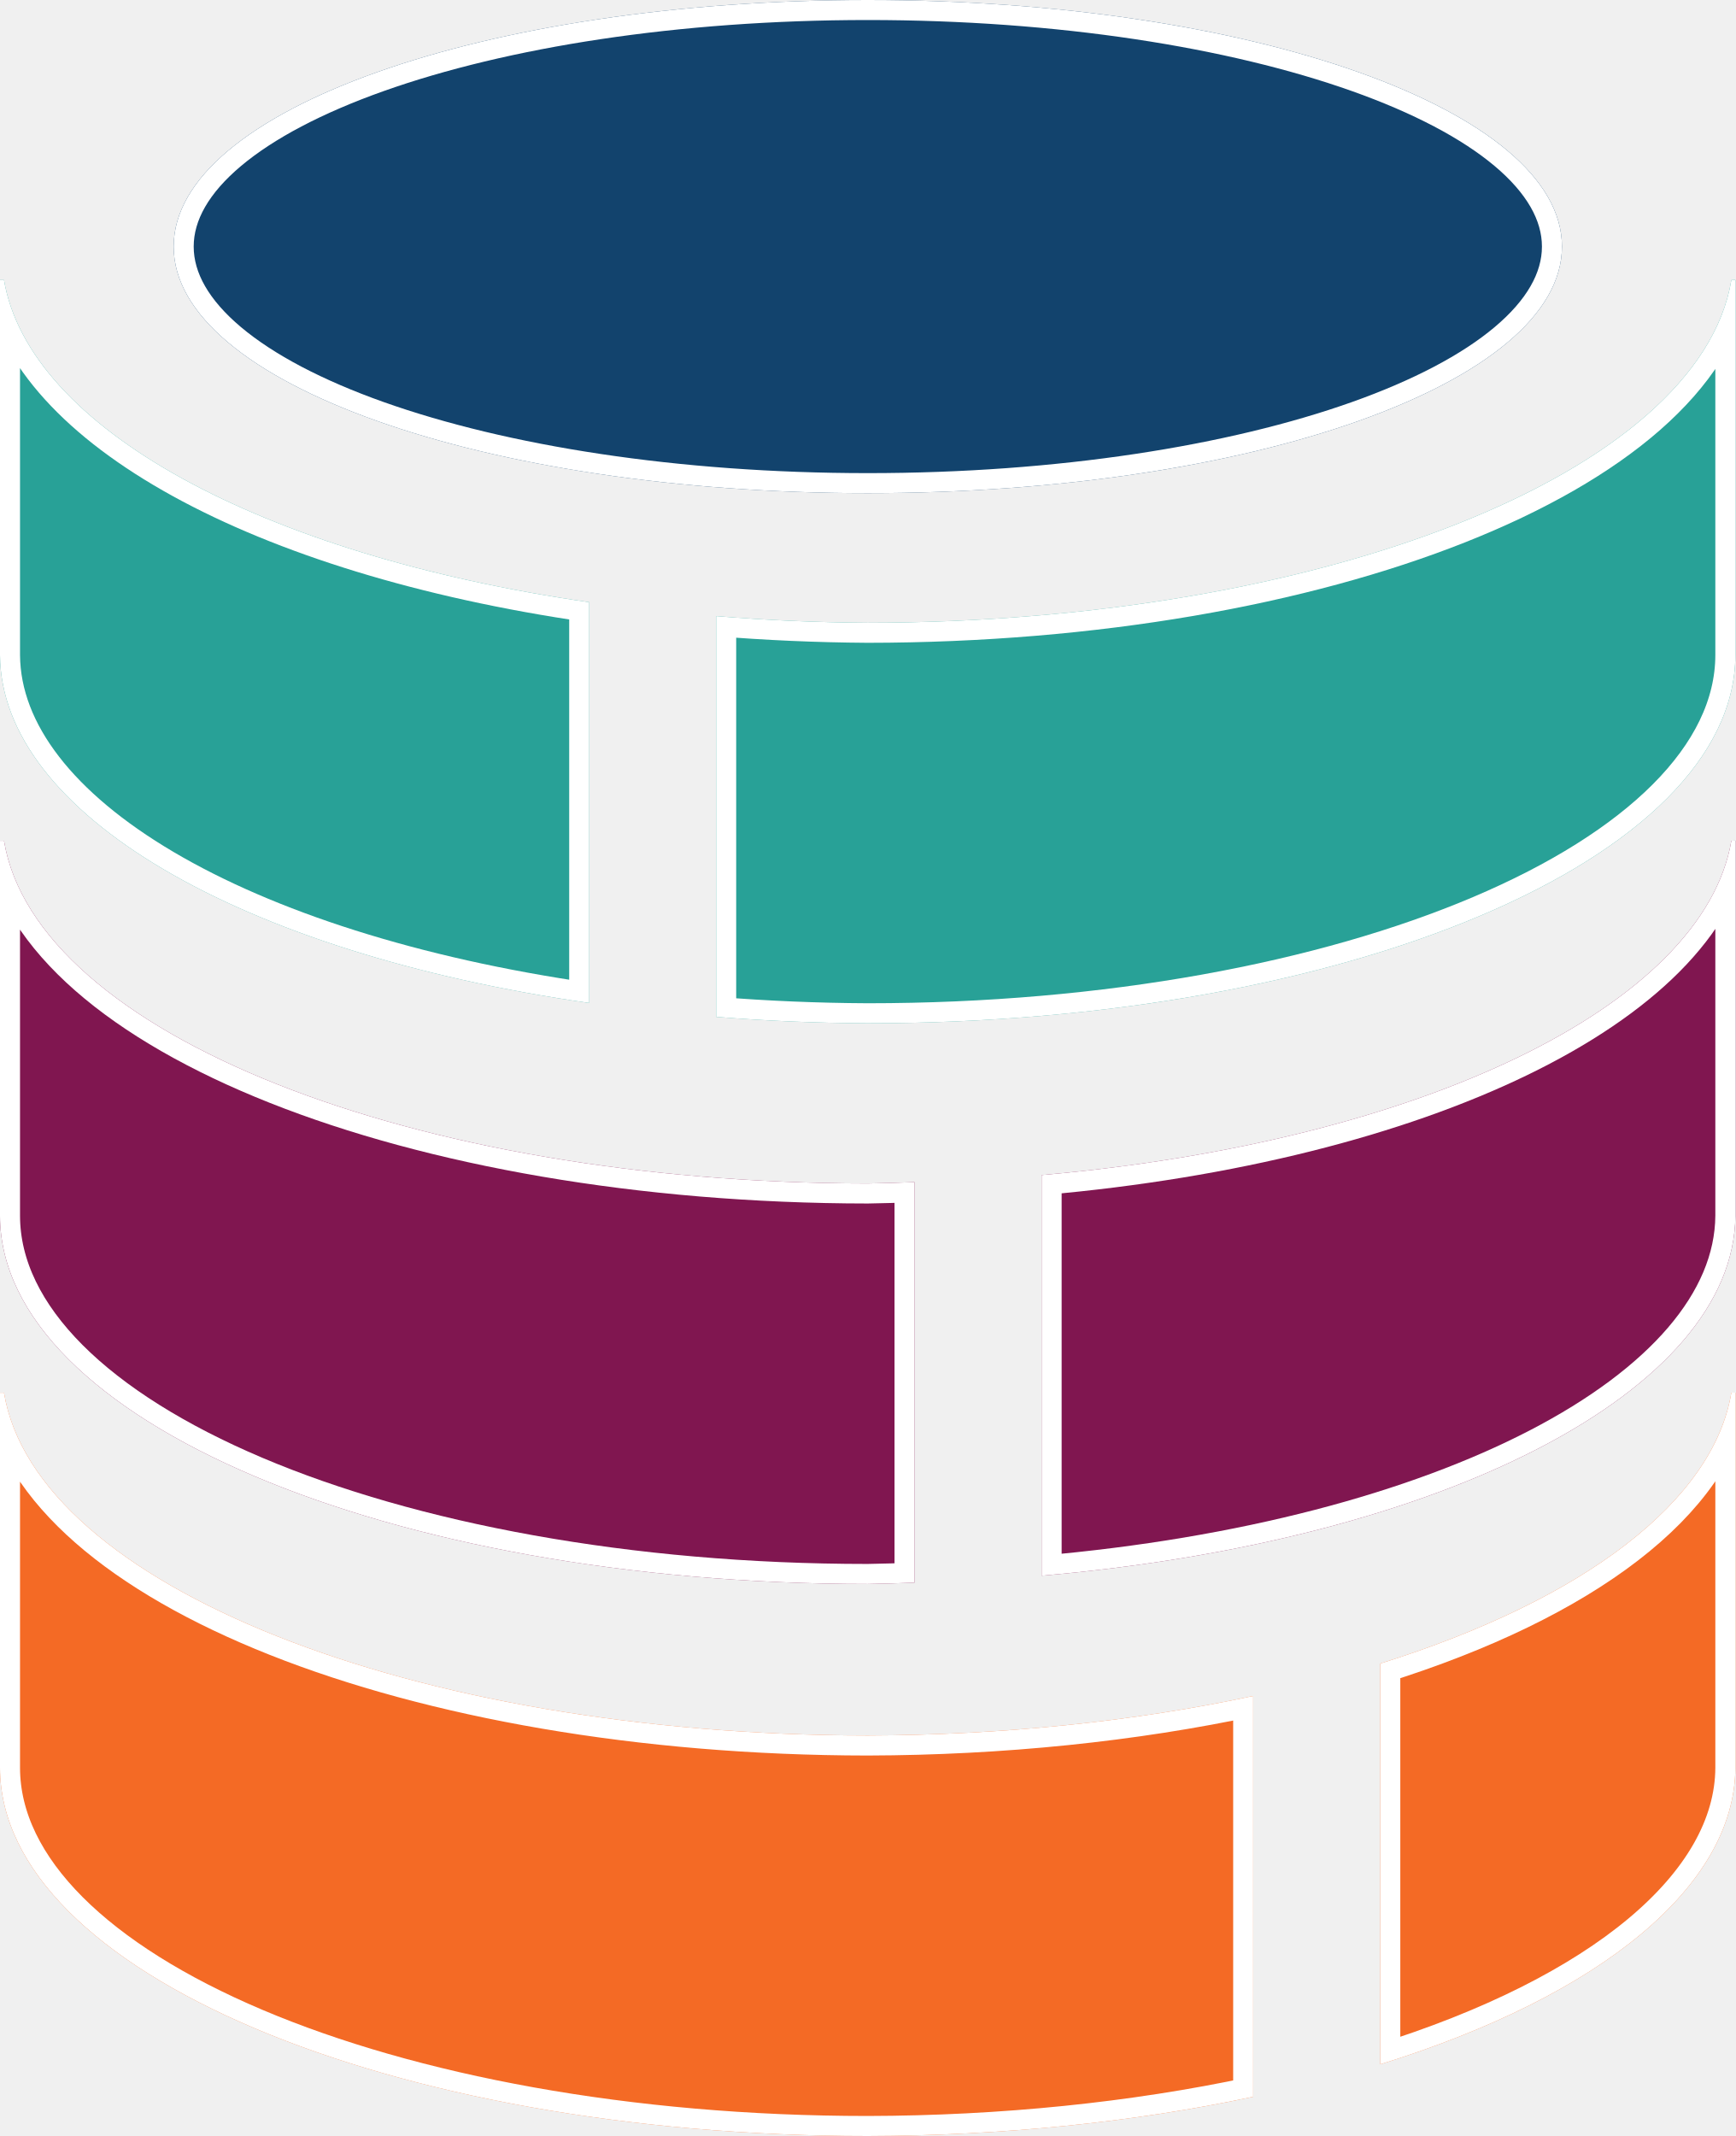
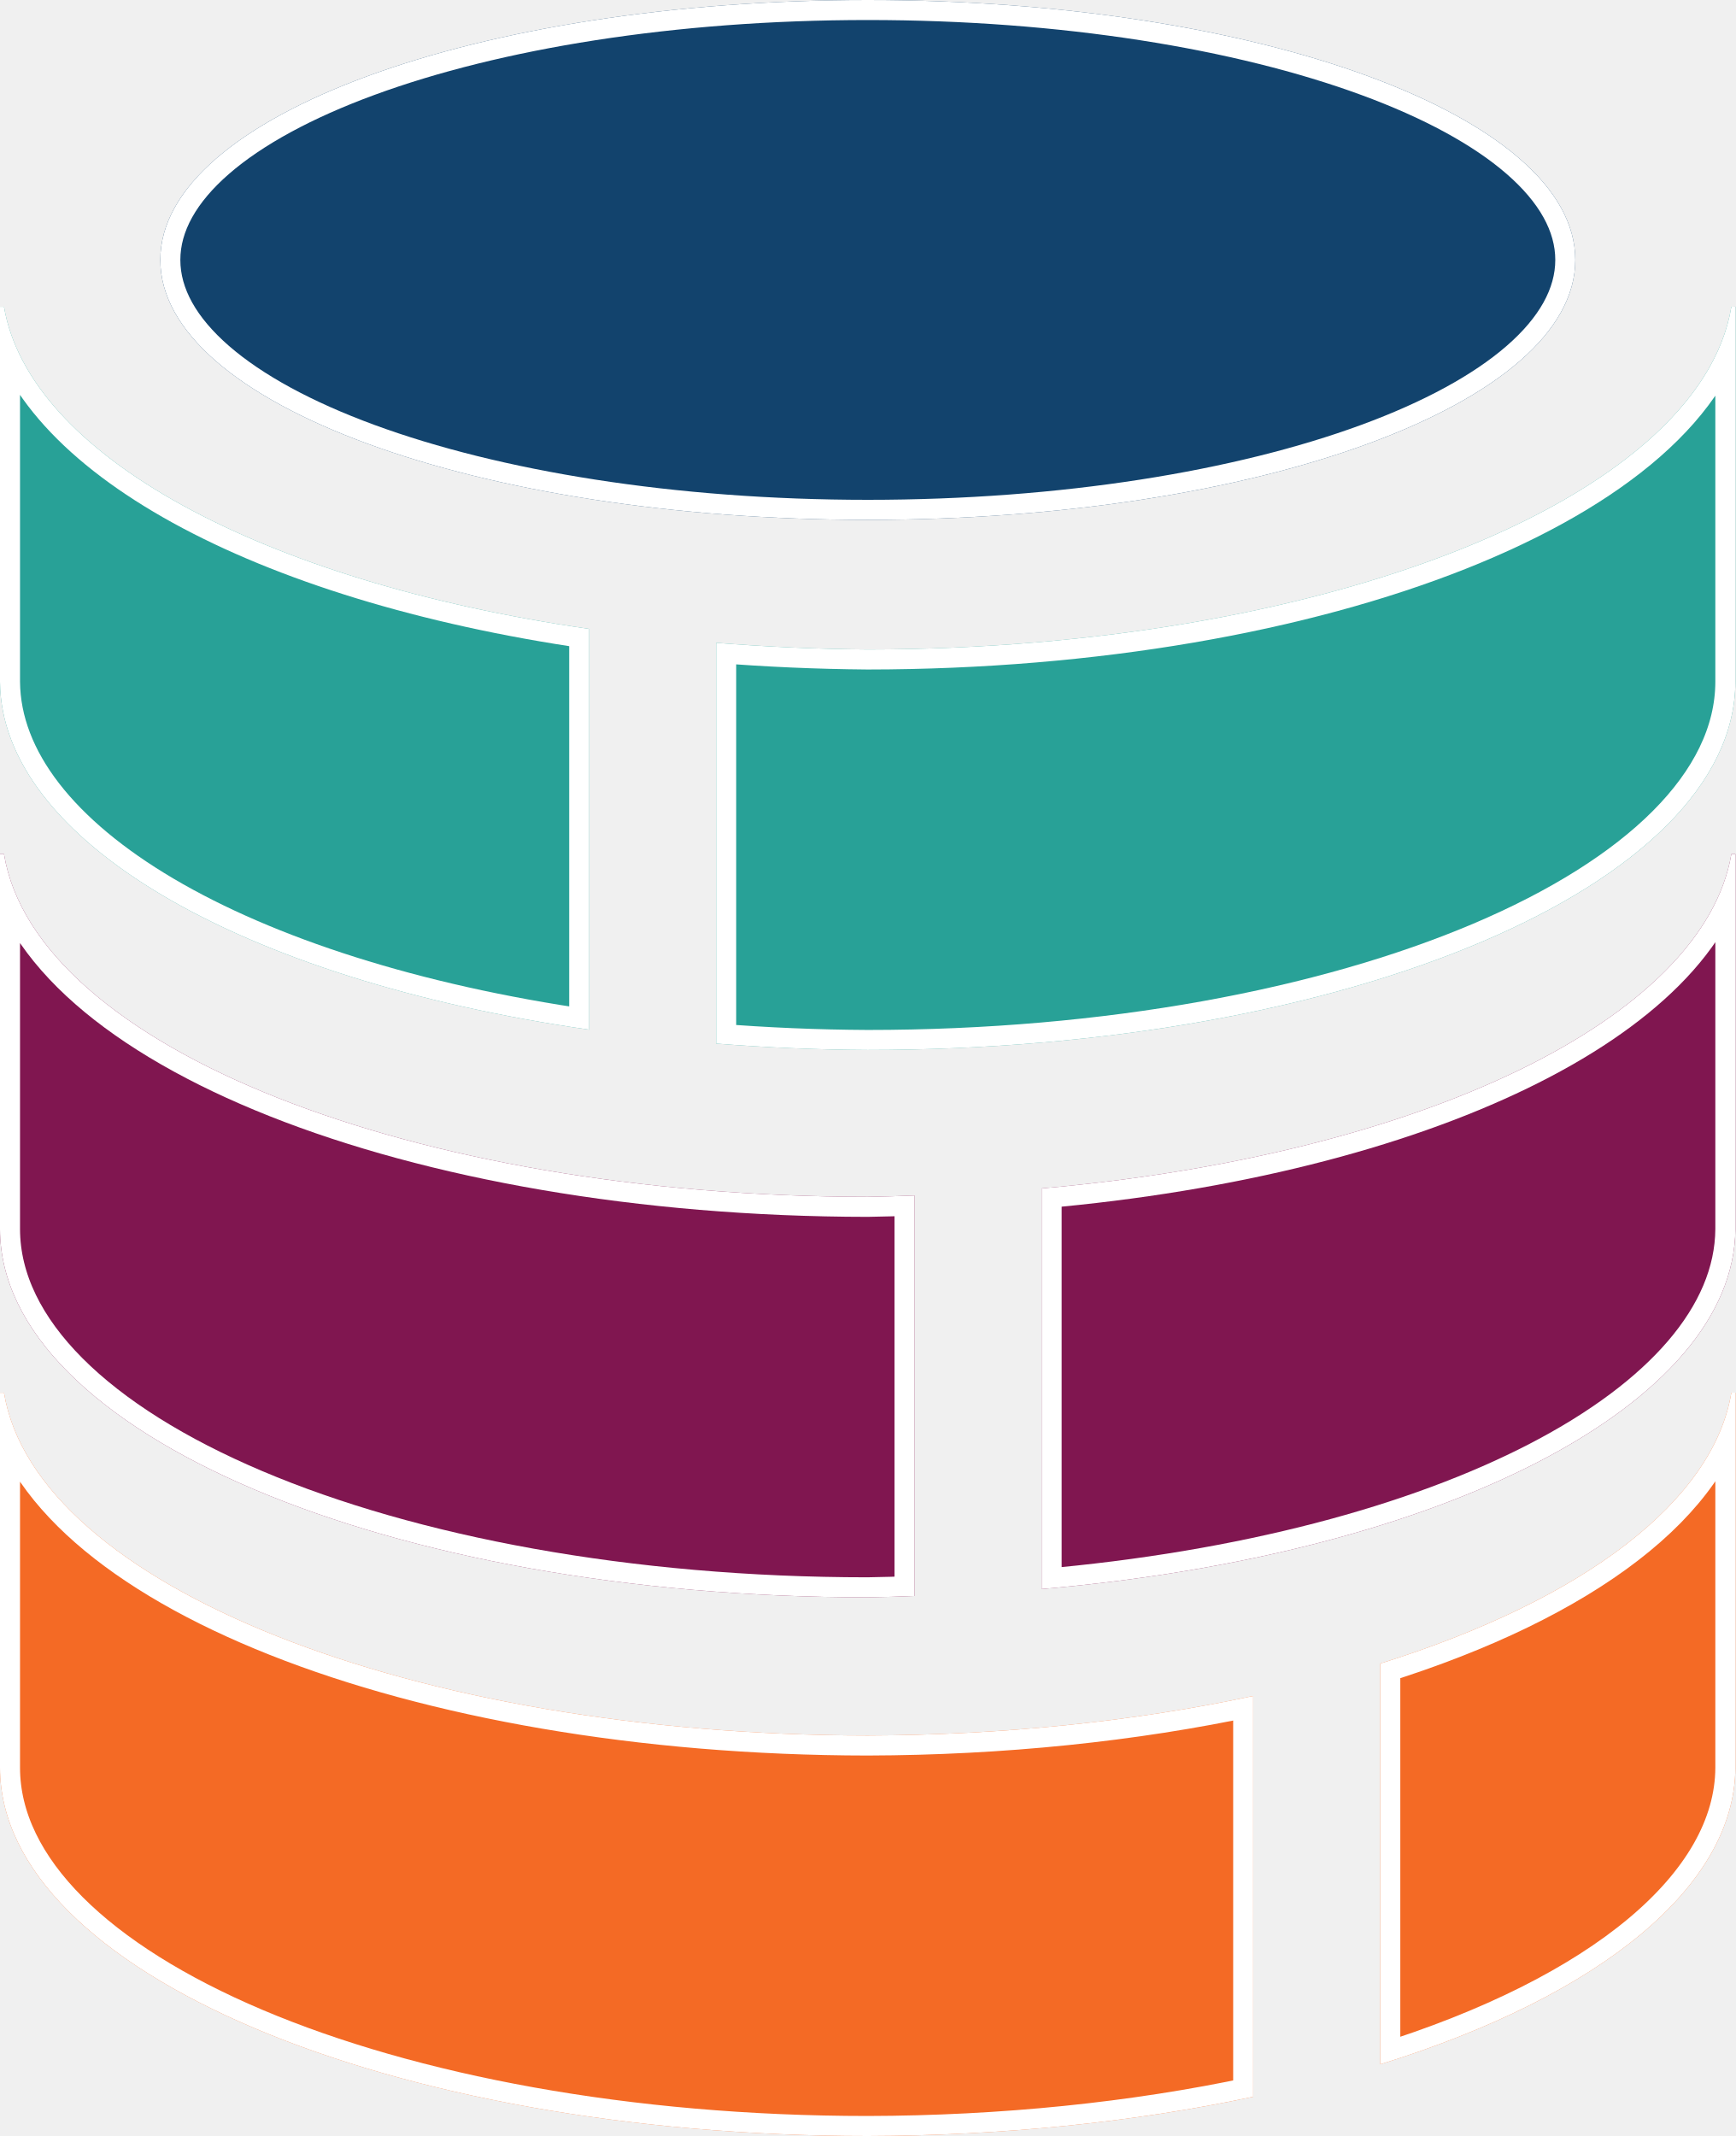
<svg xmlns="http://www.w3.org/2000/svg" width="130" height="160" style="stroke:#fff;stroke-width:3">
-   <clipPath id="a">
-     <path id="b" d="M129.7 20.98A65 27.6 0 0 1 65 46.65a65 27.6 0 0 1-11.35-.5v30.02a65 27.6 0 0 0 11.35.48 65 27.6 0 0 0 65-27.58v-28.1z" />
+   <clipPath id="b">
+     <path id="a" d="M129.7 22.98C127.32 37.42 99.08 48.62 65 48.65a158 158 0 0 1-11.35-.5v30.02c3.74.3 7.54.46 11.35.48 35.88 0 64.97-12.34 65-27.58v-28.1Z" />
  </clipPath>
-   <clipPath id="c">
-     <path id="d" d="M129.7 62.98a65 27.6 0 0 1-51.67 25.04v30.01A65 27.6 0 0 0 130 91.07v-28.1z" />
+   <clipPath id="f">
+     <path id="e" d="M129.7 63.98c-2.1 12.31-23.2 22.54-51.67 25.04v30.01c30.18-2.62 51.88-13.88 51.97-26.96v-28.1Z" />
  </clipPath>
-   <clipPath id="e">
-     <path id="f" d="M129.7 104.32a65 27.6 0 0 1-26.3 20.29v30.02a65 27.6 0 0 0 26.6-22.21v-28.1z" />
+   <clipPath id="j">
+     <path id="i" d="M129.7 104.32a65 27.6 0 0 1-26.3 20.29v30.02a65 27.6 0 0 0 26.6-22.21v-28.1z" />
  </clipPath>
-   <clipPath id="g">
-     <ellipse id="h" cx="65.01" cy="18.47" rx="52" ry="18.47" />
+   <clipPath id="n">
+     <ellipse id="m" cx="65.01" cy="19.47" rx="53" ry="19.47" />
  </clipPath>
-   <clipPath id="i">
-     <path id="j" d="M0 20.98v28.1a65 27.6 0 0 0 44.14 26.05V45.11A65 27.6 0 0 1 .3 20.98Z" />
+   <clipPath id="d">
+     <path id="c" d="M0 22.98v28.1c.1 11.8 17.83 22.26 44.14 26.05V47.11C19.44 43.53 2.18 34.03.3 22.98Z" />
  </clipPath>
-   <clipPath id="k">
-     <path id="l" d="M0 62.98v28.1a65 27.6 0 0 0 65 27.57 65 27.6 0 0 0 3.51-.1v-30a65 27.6 0 0 1-3.51.1A65 27.6 0 0 1 .3 62.98Z" />
+   <clipPath id="h">
+     <path id="g" d="M0 63.98v28.1c.04 15.23 29.13 27.57 65 27.57 1.17-.02 2.34-.05 3.51-.1v-30c-1.17.05-2.34.08-3.51.1C30.92 89.62 2.68 78.42.3 63.98Z" />
  </clipPath>
-   <clipPath id="m">
-     <path id="n" d="M0 104.33v28.1A65 27.6 0 0 0 65 160a65 27.6 0 0 0 28.88-2.94v-30.02A65 27.6 0 0 1 65 130 65 27.6 0 0 1 .3 104.33Z" />
+   <clipPath id="l">
+     <path id="k" d="M0 104.33v28.1A65 27.6 0 0 0 65 160a65 27.6 0 0 0 28.88-2.94v-30.02A65 27.6 0 0 1 65 130 65 27.6 0 0 1 .3 104.33Z" />
  </clipPath>
-   <use href="#b" clip-path="url(#a)" style="fill:#28a197" />
-   <use href="#j" clip-path="url(#i)" style="fill:#28a197" />
-   <use href="#d" clip-path="url(#c)" style="fill:#801650" />
-   <use href="#l" clip-path="url(#k)" style="fill:#801650" />
-   <use href="#f" clip-path="url(#e)" style="fill:#f46a25" />
-   <use href="#n" clip-path="url(#m)" style="fill:#f46a25" />
-   <use href="#h" clip-path="url(#g)" style="fill:#12436d" />
+   <use href="#a" clip-path="url(#b)" style="fill:#28a197" />
+   <use href="#c" clip-path="url(#d)" style="fill:#28a197" />
+   <use href="#e" clip-path="url(#f)" style="fill:#801650" />
+   <use href="#g" clip-path="url(#h)" style="fill:#801650" />
+   <use href="#i" clip-path="url(#j)" style="fill:#f46a25" />
+   <use href="#k" clip-path="url(#l)" style="fill:#f46a25" />
+   <use href="#m" clip-path="url(#n)" style="fill:#12436d" />
</svg>
